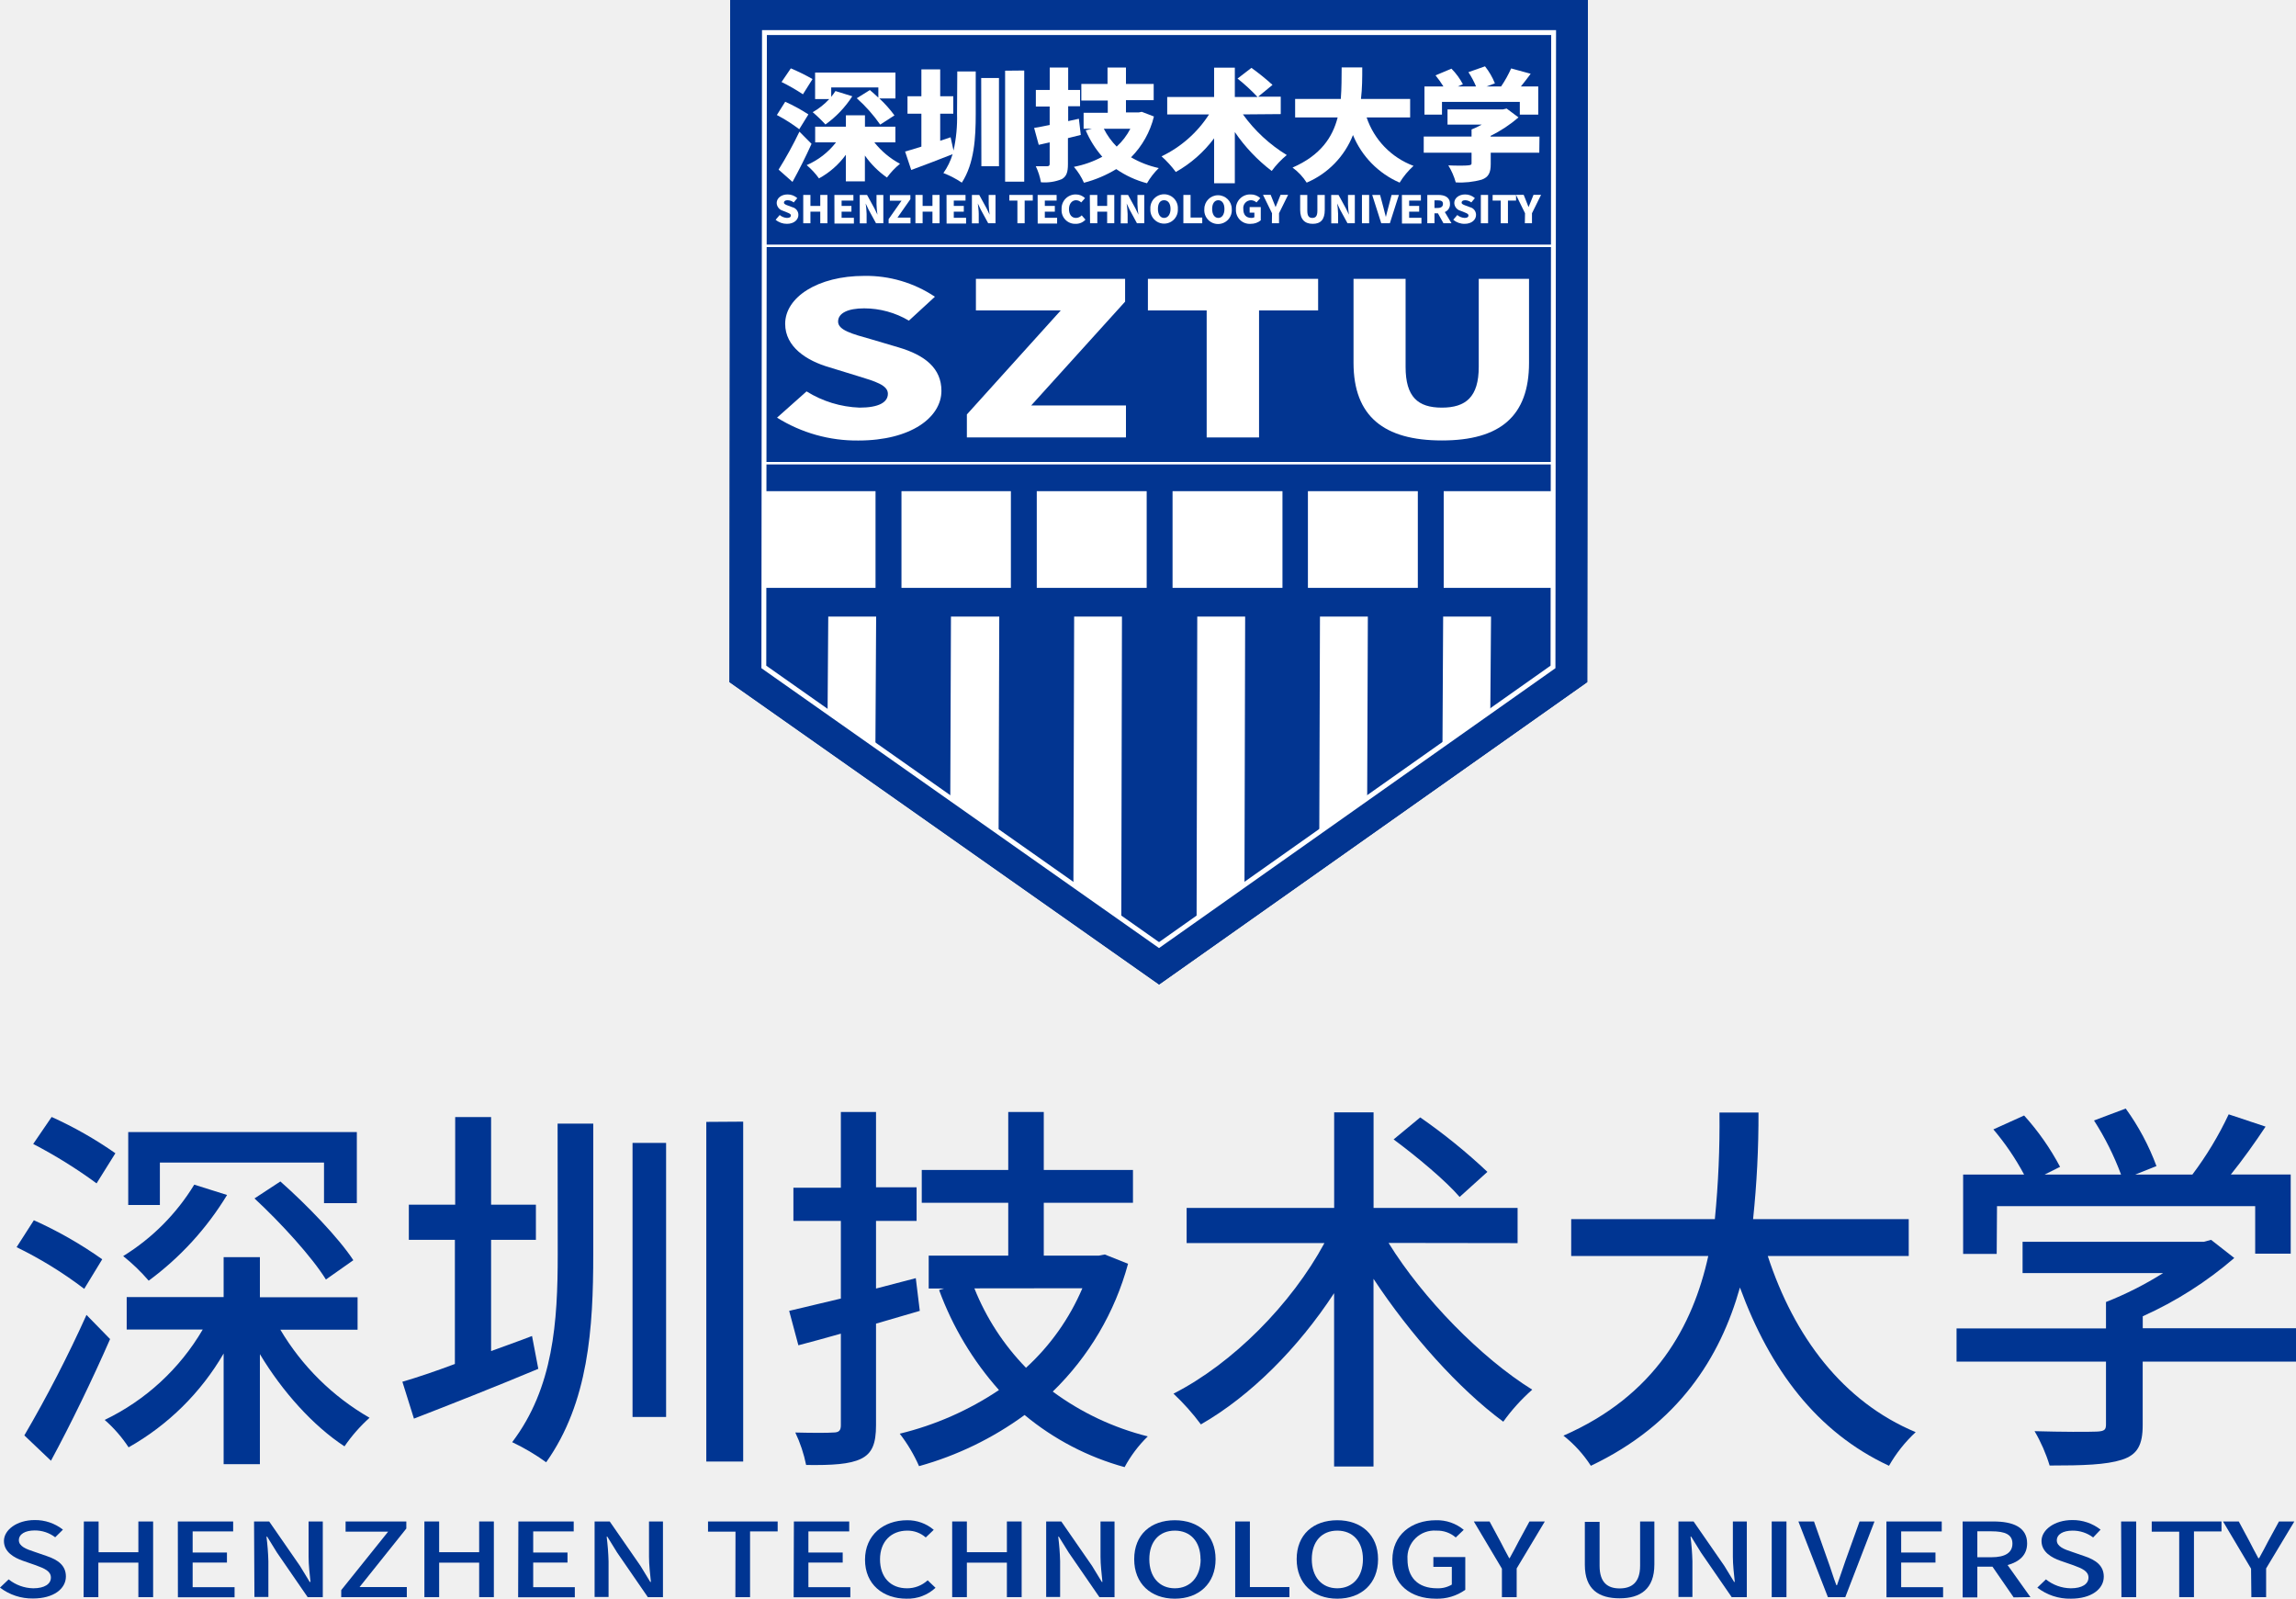
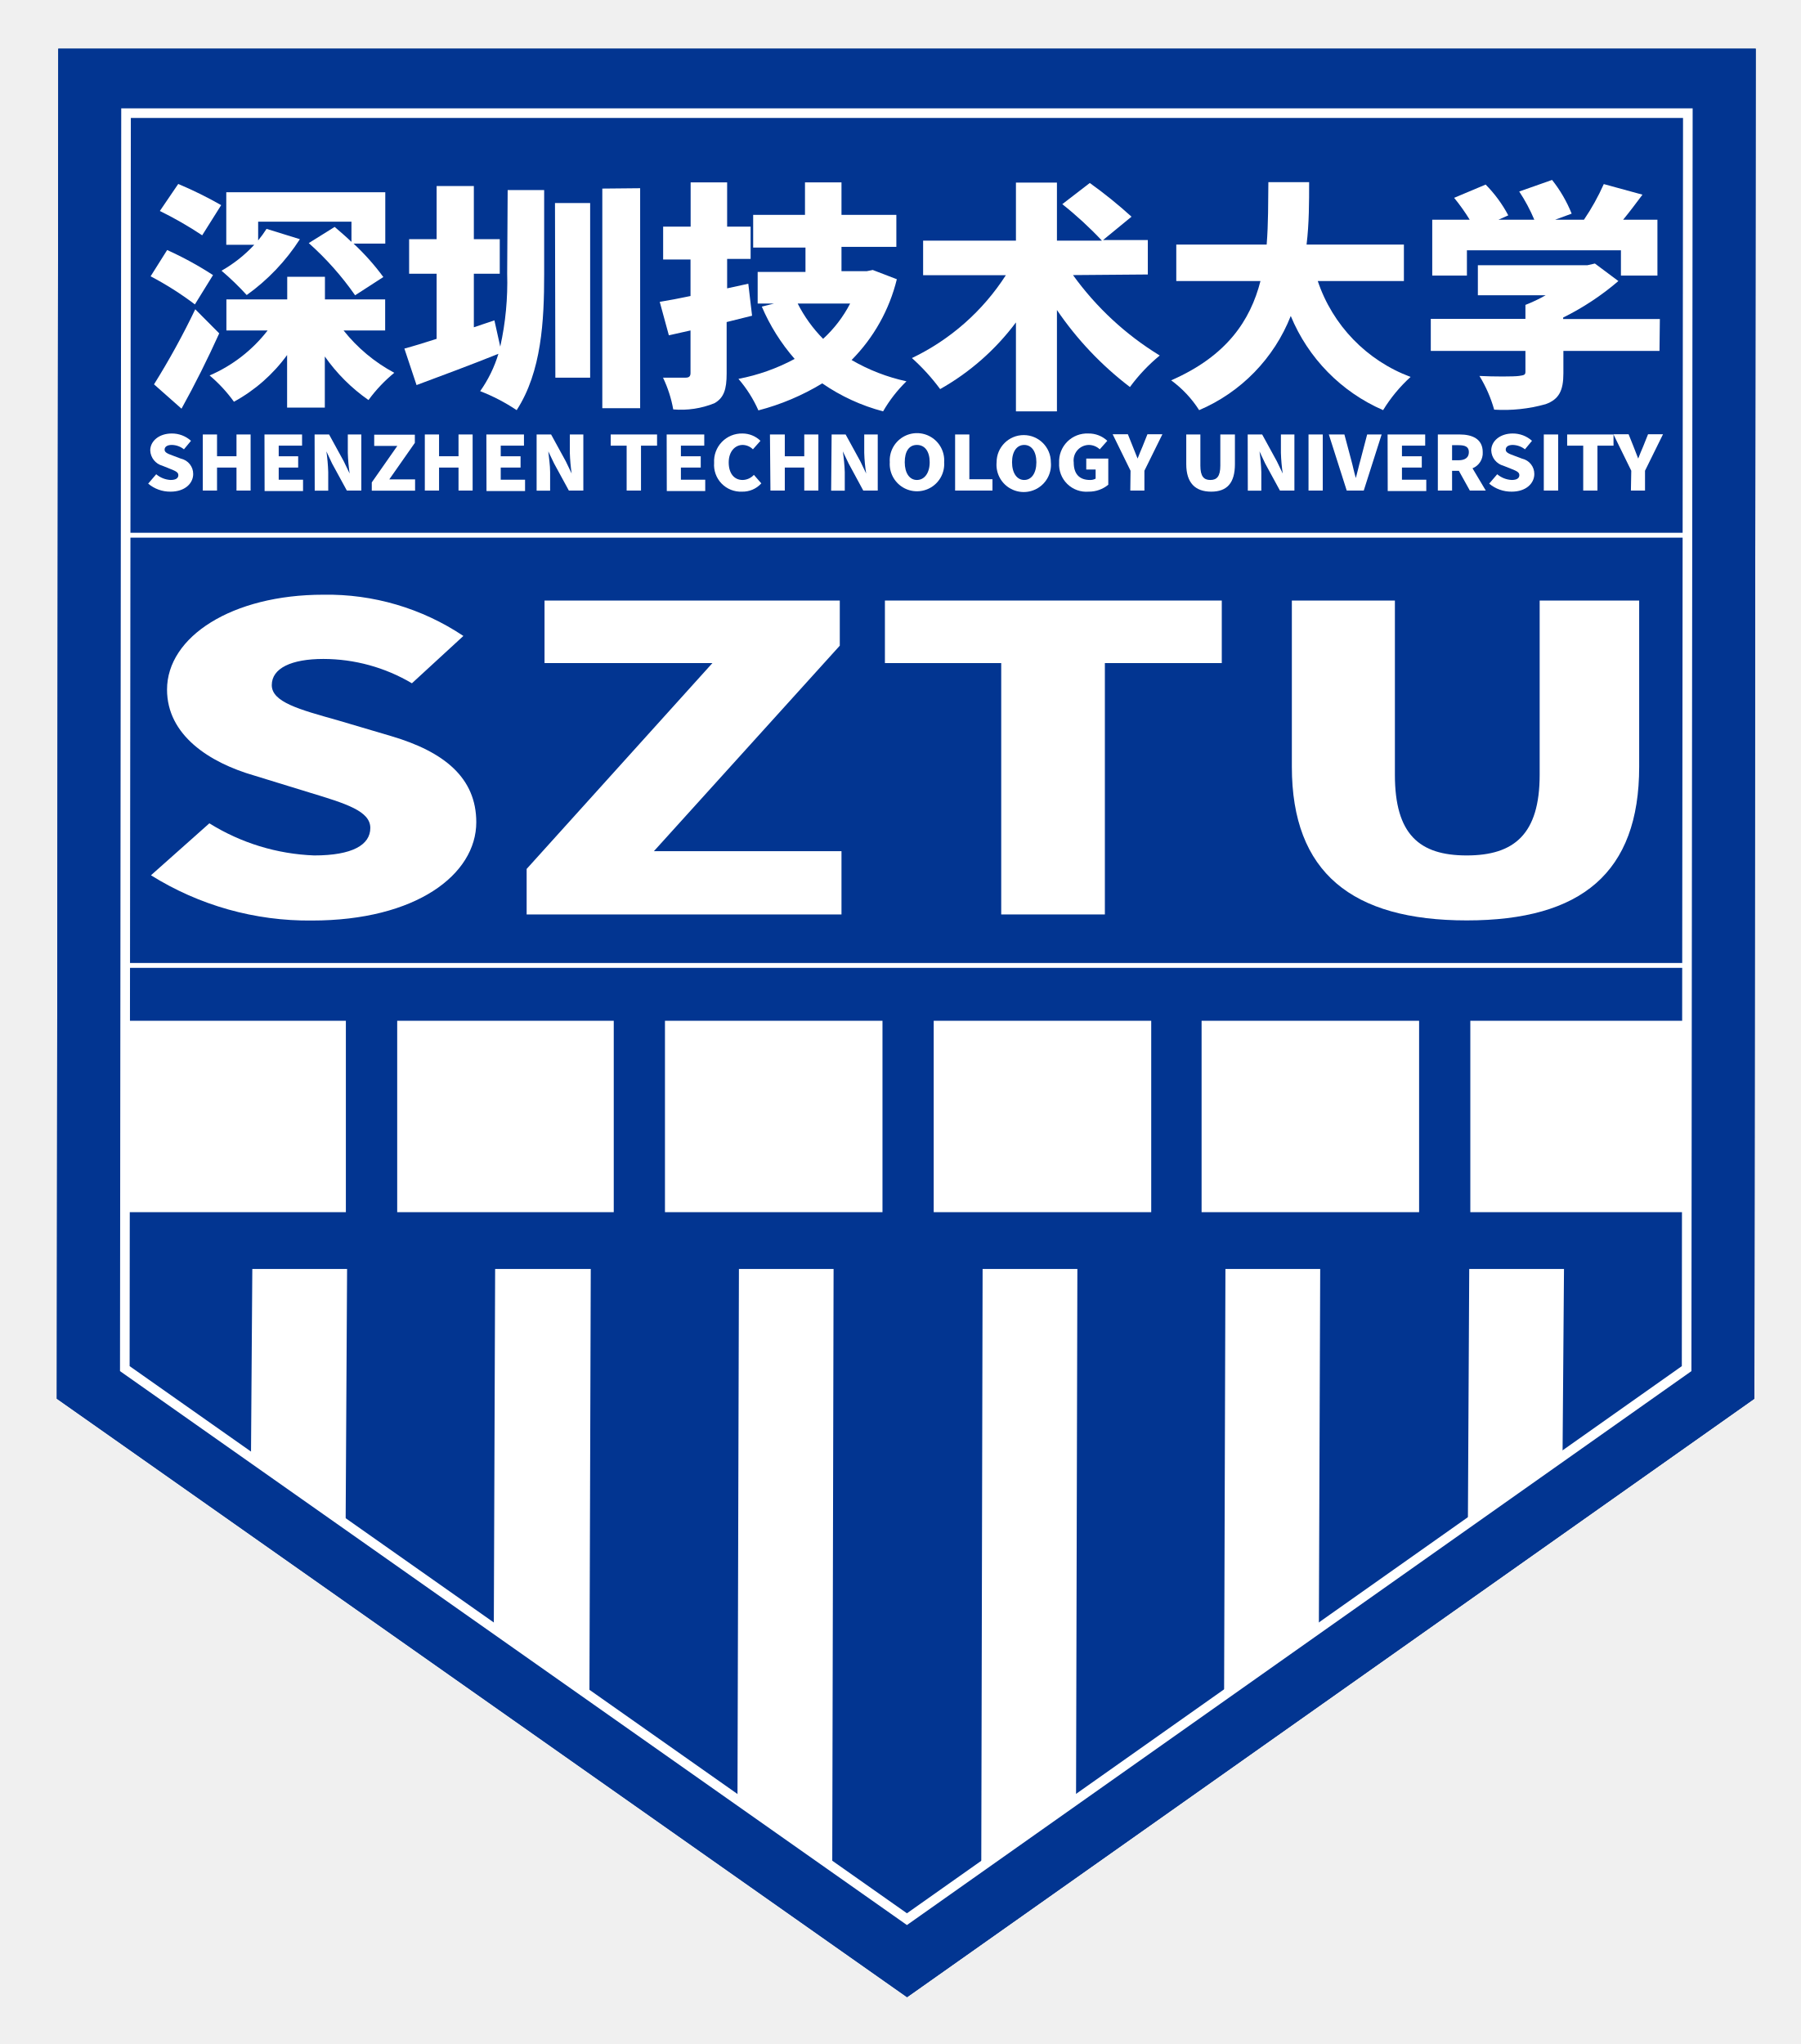
- <svg xmlns="http://www.w3.org/2000/svg" id="图层_1" data-name="图层 1" viewBox="0 0 373.51 260.07">
+ <svg xmlns="http://www.w3.org/2000/svg" id="图层_1" data-name="图层 1" viewBox="114 -4 148 168">
  <defs>
    <style>.cls-1{fill:#003592;}.cls-2{fill:#083683;}.cls-3{font-size:19.78px;}.cls-3,.cls-4,.cls-5,.cls-6,.cls-8{fill:#fff;}.cls-3,.cls-4,.cls-8{font-family:SourceHanSansCN-Heavy, SourceHanSansCN Heavy-GBpc-EUC-H;font-weight:800;}.cls-4{font-size:6.19px;}.cls-11,.cls-5,.cls-7,.cls-8{stroke:#fff;}.cls-11,.cls-5,.cls-8{stroke-miterlimit:10;}.cls-5{stroke-width:0.4px;}.cls-11,.cls-7{fill:none;}.cls-7{stroke-linecap:round;stroke-linejoin:round;stroke-width:0.4px;}.cls-8{font-size:34.68px;stroke-width:0.41px;letter-spacing:0.01em;}.cls-9{letter-spacing:0.07em;}.cls-10{fill:#023591;}.cls-11{stroke-width:0.79px;}</style>
  </defs>
  <path class="cls-1" d="M125.19,229.16a65.08,65.08,0,0,0-11-6.78L117,218a65.89,65.89,0,0,1,11.12,6.35Zm4.21,8.17c-2.83,6.47-6.41,13.88-9.62,19.79L115.45,253a210.29,210.29,0,0,0,10.11-19.6ZM127.2,212a78.4,78.4,0,0,0-10.31-6.41l3-4.39a63.89,63.89,0,0,1,10.37,5.9Zm29.9,23.81a40.1,40.1,0,0,0,14.51,14.32,26.06,26.06,0,0,0-4.08,4.65c-5.09-3.33-10.12-8.92-13.76-15v17.9h-5.9v-18a41.38,41.38,0,0,1-15.46,15.26,21.91,21.91,0,0,0-3.89-4.46,37.09,37.09,0,0,0,15.95-14.7H132.1v-5.28h15.77V224h5.9v6.53h15.89v5.28Zm-8.67-21.92a48.74,48.74,0,0,1-12.75,13.94,31.15,31.15,0,0,0-4.15-4,35.08,35.08,0,0,0,11.56-11.62Zm-10.93,1.63h-5.15V203.66h37.19v11.56H164.2v-6.6H137.5Zm19.6-3.83c4.27,3.77,9.49,9.17,11.87,12.81l-4.46,3.14c-2.2-3.58-7.28-9.17-11.62-13.19Z" transform="translate(-111.49 -19.5)" />
  <path class="cls-1" d="M199.06,242.17c-6.91,2.89-14.39,5.84-20.23,8.1l-1.88-6c2.38-.69,5.34-1.69,8.54-2.89V221.19H178v-5.72h7.54V201.21h5.84v14.26h7.29v5.72h-7.29v18.09c2.2-.82,4.4-1.57,6.66-2.45Zm3.14-39.89H208v21.29c0,11.94-.75,24.06-7.66,33.8a34.89,34.89,0,0,0-5.53-3.27c6.72-8.85,7.41-19.6,7.41-30.53Zm12.19,3.14h5.46V250h-5.46Zm18-3.46v55.29h-6V202Z" transform="translate(-111.49 -19.5)" />
  <path class="cls-1" d="M261.12,232.74,254,234.82v16.52c0,3-.63,4.59-2.45,5.47s-4.65,1.06-8.92,1a22.9,22.9,0,0,0-1.76-5.28c2.76.07,5.4.07,6.16,0,.94,0,1.25-.31,1.25-1.19V236.45c-2.45.69-4.71,1.32-6.91,1.89l-1.5-5.6,8.41-2V218.11h-7.72v-5.4h7.72V200.39H254v12.25h6.6v5.47H254v11l6.47-1.69ZM295,225.08a45.58,45.58,0,0,1-12.25,20.79,44,44,0,0,0,15.46,7.29,20.66,20.66,0,0,0-3.77,5,43.46,43.46,0,0,1-16.27-8.48A53.17,53.17,0,0,1,261,258a25.39,25.39,0,0,0-3.14-5.28,50.27,50.27,0,0,0,16.14-7.1,50.72,50.72,0,0,1-9.74-16.27l.82-.25h-2.51v-5.34h12.94v-8.6H261.44v-5.34h14.07v-9.43h5.78v9.43H295.8v5.34H281.29v8.6h8.92l1-.19Zm-25,4A39.53,39.53,0,0,0,278.4,242a37.42,37.42,0,0,0,9.17-12.94Z" transform="translate(-111.49 -19.5)" />
  <path class="cls-1" d="M337.38,221.69c5.59,9.05,15.08,18.72,23.37,23.87a31.12,31.12,0,0,0-4.71,5.21c-7.23-5.33-15.14-14.19-21.11-23.24v30.53h-6.41v-28.2c-5.84,8.92-13.57,16.71-21.67,21.35a37.39,37.39,0,0,0-4.46-5c9.61-4.9,19.16-14.51,24.56-24.5H304.53V216h24V200.45h6.41V216h23.43v5.72Zm11.56-7.48c-2.26-2.64-7-6.59-10.74-9.36l4.33-3.58a94,94,0,0,1,10.93,8.86Z" transform="translate(-111.49 -19.5)" />
  <path class="cls-1" d="M399.07,223.82c4.27,13.07,12.18,23.69,24.06,28.65a23,23,0,0,0-4.34,5.47c-11.75-5.47-19.35-15.65-24.25-29-3.2,11.37-10,22.23-24.25,29a20.09,20.09,0,0,0-4.46-4.9c14.95-6.54,21.05-17.85,23.56-29.22h-22.3v-6h23.37a157.68,157.68,0,0,0,.75-17.34h6.35a161.3,161.3,0,0,1-.88,17.34H422v6Z" transform="translate(-111.49 -19.5)" />
  <path class="cls-1" d="M485,241H460.06v10.31c0,3.2-.82,4.83-3.39,5.65s-6.28.94-11.75.94a25.84,25.84,0,0,0-2.45-5.59c4.4.13,8.8.13,10.11.07s1.51-.32,1.51-1.2V241H429.78v-5.4h24.31V231.3a56,56,0,0,0,9.3-4.71H440.52V221.5H470l1.19-.31,3.77,2.95a60.88,60.88,0,0,1-14.89,9.48v1.95H485Zm-48.69-17.52h-5.46V210.57h9.92a41.67,41.67,0,0,0-5-7.35l5-2.26a41.26,41.26,0,0,1,5.85,8.35l-2.52,1.26h12.44a45.75,45.75,0,0,0-4.4-8.8l5.16-1.94a39,39,0,0,1,5,9.36l-3.46,1.38h9.3a55.75,55.75,0,0,0,5.91-9.8l6,2c-1.75,2.64-3.77,5.46-5.65,7.79h9.74v12.88h-5.78v-7.73h-42Z" transform="translate(-111.49 -19.5)" />
  <path class="cls-1" d="M111.49,277.76l1.41-1.34a6.57,6.57,0,0,0,4,1.45c1.84,0,2.87-.7,2.87-1.74s-1-1.47-2.44-2l-2.1-.73c-1.47-.51-3.1-1.44-3.1-3.23s2.1-3.4,5-3.4a7.29,7.29,0,0,1,4.6,1.56l-1.26,1.24a5.45,5.45,0,0,0-3.34-1.11c-1.55,0-2.57.6-2.57,1.59s1.22,1.46,2.46,1.86l2.09.72c1.8.61,3.1,1.52,3.1,3.32,0,2-2,3.58-5.35,3.58A8.64,8.64,0,0,1,111.49,277.76Z" transform="translate(-111.49 -19.5)" />
  <path class="cls-1" d="M125.13,267h2.4v5H134v-5h2.4v12.31H134v-5.61h-6.51v5.61h-2.4Z" transform="translate(-111.49 -19.5)" />
  <path class="cls-1" d="M140.42,267h9v1.62h-6.59v3.43h5.58v1.64h-5.58v4h6.82v1.64h-9.22Z" transform="translate(-111.49 -19.5)" />
  <path class="cls-1" d="M152.82,267h2.46l5,7.22,1.59,2.61H162c-.13-1.27-.31-2.76-.31-4.1V267H164v12.31h-2.46l-5-7.26-1.59-2.58h-.11a40.36,40.36,0,0,1,.31,4v5.81h-2.27Z" transform="translate(-111.49 -19.5)" />
  <path class="cls-1" d="M167,278.17l7.63-9.51h-6.92V267h9.88v1.15l-7.61,9.52h7.69v1.64H167Z" transform="translate(-111.49 -19.5)" />
  <path class="cls-1" d="M180.53,267h2.4v5h6.51v-5h2.39v12.31h-2.39v-5.61h-6.51v5.61h-2.4Z" transform="translate(-111.49 -19.5)" />
  <path class="cls-1" d="M195.82,267h9v1.62h-6.59v3.43h5.58v1.64h-5.58v4H205v1.64h-9.22Z" transform="translate(-111.49 -19.5)" />
  <path class="cls-1" d="M208.22,267h2.46l5,7.22,1.59,2.61h.11c-.13-1.27-.31-2.76-.31-4.1V267h2.27v12.31h-2.46l-5-7.26-1.59-2.58h-.11a40.36,40.36,0,0,1,.31,4v5.81h-2.27Z" transform="translate(-111.49 -19.5)" />
  <path class="cls-1" d="M231.14,268.66h-4.47V267H238v1.62h-4.49v10.69h-2.39Z" transform="translate(-111.49 -19.5)" />
  <path class="cls-1" d="M240.64,267h9v1.62H243v3.43h5.58v1.64H243v4h6.82v1.64h-9.22Z" transform="translate(-111.49 -19.5)" />
  <path class="cls-1" d="M252.21,273.22c0-4,3-6.42,6.86-6.42a6.53,6.53,0,0,1,4.32,1.56l-1.3,1.24a4.48,4.48,0,0,0-3-1.11c-2.62,0-4.44,1.77-4.44,4.67s1.69,4.71,4.38,4.71a4.9,4.9,0,0,0,3.37-1.3l1.28,1.22a6.64,6.64,0,0,1-4.73,1.77C255.15,279.56,252.21,277.25,252.21,273.22Z" transform="translate(-111.49 -19.5)" />
  <path class="cls-1" d="M266.39,267h2.39v5h6.51v-5h2.4v12.31h-2.4v-5.61h-6.51v5.61h-2.39Z" transform="translate(-111.49 -19.5)" />
  <path class="cls-1" d="M281.68,267h2.46l5,7.22,1.59,2.61h.1c-.12-1.27-.31-2.76-.31-4.1V267h2.28v12.31h-2.46l-5-7.26-1.6-2.58h-.1a40.36,40.36,0,0,1,.31,4v5.81h-2.27Z" transform="translate(-111.49 -19.5)" />
  <path class="cls-1" d="M296,273.14c0-4,2.7-6.34,6.61-6.34s6.63,2.38,6.63,6.34-2.72,6.42-6.63,6.42S296,277.1,296,273.14Zm10.79,0c0-2.89-1.66-4.65-4.18-4.65s-4.15,1.76-4.15,4.65,1.63,4.73,4.15,4.73S306.81,276,306.81,273.14Z" transform="translate(-111.49 -19.5)" />
  <path class="cls-1" d="M312.43,267h2.39v10.67h6.43v1.64h-8.82Z" transform="translate(-111.49 -19.5)" />
  <path class="cls-1" d="M322.43,273.14c0-4,2.7-6.34,6.61-6.34s6.63,2.38,6.63,6.34-2.72,6.42-6.63,6.42S322.43,277.1,322.43,273.14Zm10.78,0c0-2.89-1.65-4.65-4.17-4.65s-4.15,1.76-4.15,4.65,1.63,4.73,4.15,4.73S333.21,276,333.21,273.14Z" transform="translate(-111.49 -19.5)" />
  <path class="cls-1" d="M338,273.22c0-4,3.06-6.42,7.09-6.42a6.77,6.77,0,0,1,4.52,1.56l-1.3,1.24a4.59,4.59,0,0,0-3.14-1.11,4.38,4.38,0,0,0-4.71,4.67c0,2.92,1.67,4.71,4.81,4.71a4.37,4.37,0,0,0,2.4-.6v-2.89h-3v-1.59h5.19v5.33a7.81,7.81,0,0,1-4.82,1.44C341,279.56,338,277.25,338,273.22Z" transform="translate(-111.49 -19.5)" />
  <path class="cls-1" d="M355.82,274.68,351.25,267h2.56l1.76,3.26c.48.92.91,1.77,1.43,2.71h.08c.5-.94,1-1.79,1.45-2.71L360.3,267h2.5l-4.58,7.64v4.67h-2.4Z" transform="translate(-111.49 -19.5)" />
  <path class="cls-1" d="M369.31,274.06v-7h2.4v7.15c0,2.78,1.36,3.68,3.26,3.68s3.33-.9,3.33-3.68V267h2.32v7c0,4-2.28,5.5-5.65,5.5S369.31,278.07,369.31,274.06Z" transform="translate(-111.49 -19.5)" />
  <path class="cls-1" d="M384.54,267H387l5,7.22,1.59,2.61h.11c-.13-1.27-.31-2.76-.31-4.1V267h2.27v12.31h-2.46l-5-7.26-1.59-2.58h-.11a40.36,40.36,0,0,1,.31,4v5.81h-2.27Z" transform="translate(-111.49 -19.5)" />
  <path class="cls-1" d="M399.71,267h2.4v12.31h-2.4Z" transform="translate(-111.49 -19.5)" />
  <path class="cls-1" d="M404.05,267h2.54l2.25,6.37c.52,1.4.85,2.61,1.39,4h.1c.52-1.42.89-2.63,1.38-4L414,267h2.43l-4.75,12.31h-2.83Z" transform="translate(-111.49 -19.5)" />
  <path class="cls-1" d="M418.37,267h9v1.62h-6.6v3.43h5.58v1.64h-5.58v4h6.82v1.64h-9.21Z" transform="translate(-111.49 -19.5)" />
  <path class="cls-1" d="M439.07,279.35l-3.45-5h-2.46v5h-2.39V267h5c3.14,0,5.49.9,5.49,3.56,0,1.91-1.26,3-3.18,3.53l3.72,5.22Zm-5.91-6.53h2.3c2.21,0,3.41-.73,3.41-2.22s-1.2-2-3.41-2h-2.3Z" transform="translate(-111.49 -19.5)" />
  <path class="cls-1" d="M442.92,277.76l1.4-1.34a6.59,6.59,0,0,0,4.05,1.45c1.84,0,2.87-.7,2.87-1.74s-1-1.47-2.43-2l-2.11-.73c-1.47-.51-3.1-1.44-3.1-3.23s2.1-3.4,5-3.4a7.32,7.32,0,0,1,4.61,1.56L452,269.6a5.48,5.48,0,0,0-3.35-1.11c-1.55,0-2.56.6-2.56,1.59s1.21,1.46,2.46,1.86l2.08.72c1.8.61,3.1,1.52,3.1,3.32,0,2-2,3.58-5.35,3.58A8.59,8.59,0,0,1,442.92,277.76Z" transform="translate(-111.49 -19.5)" />
  <path class="cls-1" d="M456.55,267H459v12.31h-2.4Z" transform="translate(-111.49 -19.5)" />
  <path class="cls-1" d="M466,268.66h-4.47V267h11.35v1.62h-4.48v10.69H466Z" transform="translate(-111.49 -19.5)" />
  <path class="cls-1" d="M477.69,274.68,473.13,267h2.56l1.75,3.26c.48.92.91,1.77,1.43,2.71H479c.5-.94,1-1.79,1.45-2.71l1.78-3.26h2.5l-4.59,7.64v4.67h-2.4Z" transform="translate(-111.49 -19.5)" />
  <polygon class="cls-2" points="118.79 0 258.32 0 258.21 110.96 188.56 160.15 118.67 110.96 118.79 0" />
  <text class="cls-3" transform="translate(125.92 27.92) scale(1.06 1)">深圳技术大学</text>
  <text class="cls-4" transform="translate(125.92 36.33) scale(1.06 1)">SHENZHEN TECHNOLOGY UNIVERSITY</text>
  <line class="cls-5" x1="124.44" y1="39.99" x2="252.67" y2="39.99" />
  <polyline class="cls-6" points="142.41 122.87 134.63 117.22 134.74 100.3 142.53 100.3 142.41 122.87" />
  <polyline class="cls-6" points="162.45 137.18 154.59 131.61 154.7 100.3 162.56 100.3 162.45 137.18" />
  <polyline class="cls-6" points="174.62 146 174.74 100.3 182.52 100.3 182.41 151.57 174.62 146" />
  <polyline class="cls-6" points="202.45 146 194.66 151.57 194.77 100.3 202.56 100.3 202.45 146" />
  <polyline class="cls-6" points="222.52 100.3 222.41 131.61 214.62 137.18 214.73 100.3 222.52 100.3" />
  <polyline class="cls-6" points="234.66 122.87 234.77 100.3 242.56 100.3 242.44 117.22 234.66 122.87" />
  <polyline class="cls-6" points="186.54 80.34 186.54 96.06 168.66 96.06 168.66 80.34 186.54 80.34" />
  <polyline class="cls-6" points="146.65 80.34 164.45 80.34 164.45 96.06 146.65 96.06 146.65 80.34" />
  <polyline class="cls-6" points="124.55 80.34 142.43 80.34 142.43 96.06 124.55 96.06 124.55 80.34" />
  <polyline class="cls-6" points="190.75 80.34 190.75 96.06 208.63 96.06 208.63 80.34 190.75 80.34" />
  <polyline class="cls-6" points="212.77 80.34 212.77 96.06 230.65 96.06 230.65 80.34 212.77 80.34" />
  <polyline class="cls-6" points="252.74 80.34 234.86 80.34 234.86 96.06 252.74 96.06 252.74 80.34" />
  <polygon class="cls-7" points="124.44 5.3 252.68 5.3 252.56 108.81 188.44 155.72 124.33 108.81 124.44 5.3" />
  <text class="cls-8" transform="translate(125.04 71.93) scale(1.37 1)">SZTU<tspan class="cls-9" x="70.74" y="0"> </tspan>
  </text>
  <line class="cls-5" x1="124.44" y1="75.35" x2="252.67" y2="75.35" />
  <polygon class="cls-10" points="118.79 0 258.32 0 258.21 110.96 188.56 160.15 118.67 110.96 118.79 0" />
  <polygon class="cls-11" points="124.36 5.3 252.74 5.3 252.64 108.49 188.55 153.74 124.26 108.49 124.36 5.3" />
  <path class="cls-6" d="M241.51,40.52a26.07,26.07,0,0,0-3.64-2.31l1.36-2.16A28.12,28.12,0,0,1,243,38.11Zm2,2.38c-.94,2.08-2,4.21-3.1,6.19l-2.26-2a63,63,0,0,0,3.39-6.17Zm-1.4-8.06a30.85,30.85,0,0,0-3.48-2l1.51-2.22a32.29,32.29,0,0,1,3.53,1.74Zm11.62,7.82a13.38,13.38,0,0,0,4.17,3.48,12.18,12.18,0,0,0-2.12,2.24,14.52,14.52,0,0,1-3.59-3.58V49h-3.1V44.68a13.23,13.23,0,0,1-4.37,3.84,11.9,11.9,0,0,0-2-2.16,12.08,12.08,0,0,0,4.77-3.7H244.1V40.11h5V38.25h3.1v1.86h4.95v2.55Zm-3.59-7.5a16.82,16.82,0,0,1-4.37,4.59,23.1,23.1,0,0,0-2.07-2,11.18,11.18,0,0,0,2.69-2.13h-2.3V31.3h13.07v4.22h-2.61A19.6,19.6,0,0,1,257,38.27l-2.32,1.5a24.43,24.43,0,0,0-3.81-4.29L253,34.15c.44.38.92.79,1.38,1.23V33.72h-7.67v1.54a9.47,9.47,0,0,0,.69-.95Z" transform="translate(-111.49 -19.5)" />
  <path class="cls-6" d="M267.22,31.12h3v6.93c0,3.8-.21,8-2.26,11.16a15.36,15.36,0,0,0-3-1.56,10.66,10.66,0,0,0,1.5-3.07c-2.26.91-4.72,1.82-6.73,2.57l-1-3c.75-.2,1.65-.48,2.65-.8V38h-2.26V35.16h2.26V30.79h3.06v4.37h2.13V38h-2.13V42.4l1.69-.57.48,2.16a24.42,24.42,0,0,0,.57-6Zm3.89,1.07H274V46.54h-2.86Zm7-1.22V49.05H275V31Z" transform="translate(-111.49 -19.5)" />
  <path class="cls-6" d="M287.31,41.45l-2.09.52V46.2c0,1.31-.23,2-1,2.44a7.34,7.34,0,0,1-3.39.51,10.17,10.17,0,0,0-.84-2.61c.74,0,1.59,0,1.86,0s.4-.1.4-.38V42.66l-1.78.4-.75-2.75c.73-.12,1.59-.28,2.53-.48v-3H280V34.13h2.26V30.49h3v3.64h1.93v2.65h-1.93V39.2l1.74-.38Zm11.9-3a14.23,14.23,0,0,1-3.72,6.64A15.44,15.44,0,0,0,300,46.84a11.39,11.39,0,0,0-1.92,2.47,15.91,15.91,0,0,1-5-2.3,19.62,19.62,0,0,1-5.25,2.22,10.39,10.39,0,0,0-1.64-2.59A16.13,16.13,0,0,0,290.81,45a16.2,16.2,0,0,1-2.7-4.3l1-.25h-1.34v-2.6h3.93v-2H287.4V33.16h4.26V30.49h3v2.67h4.51v2.63h-4.51v2h2.07l.5-.1Zm-8.15,2a11.56,11.56,0,0,0,2.09,2.9,10.42,10.42,0,0,0,2.22-2.9Z" transform="translate(-111.49 -19.5)" />
  <path class="cls-6" d="M313.69,38.11a24.6,24.6,0,0,0,7.13,6.61,14.35,14.35,0,0,0-2.45,2.59,27.18,27.18,0,0,1-6-6.33v8.33H309V42a20.08,20.08,0,0,1-6.23,5.48,16.92,16.92,0,0,0-2.32-2.55,18.84,18.84,0,0,0,7.72-6.81h-6.8V35.28H309V30.51h3.37v4.77h3.7a30.56,30.56,0,0,0-3.26-3l2.26-1.74a38.18,38.18,0,0,1,3.43,2.77l-2.34,1.92h3.68v2.83Z" transform="translate(-111.49 -19.5)" />
  <path class="cls-6" d="M333.81,38.6a12.73,12.73,0,0,0,7.63,7.88,12.54,12.54,0,0,0-2.26,2.73,14.44,14.44,0,0,1-7.59-7.74,14,14,0,0,1-7.53,7.74,9.12,9.12,0,0,0-2.3-2.45c4.58-2,6.51-4.93,7.34-8.16h-6.92v-3h7.43c.14-1.74.12-3.49.14-5.13h3.35c0,1.64,0,3.39-.21,5.13h8v3Z" transform="translate(-111.49 -19.5)" />
  <path class="cls-6" d="M361.9,44.34H354v1.84c0,1.41-.35,2.14-1.46,2.54a12.74,12.74,0,0,1-4.23.45,11,11,0,0,0-1.21-2.77c1.17.06,2.82.06,3.24,0s.54-.08.54-.34V44.34h-7.78V41.71h7.78V40.56a12.55,12.55,0,0,0,1.66-.79h-5.57V37.3h9l.62-.14,1.93,1.44a21.78,21.78,0,0,1-4.54,3v.12h7.95Zm-15.83-6.19h-2.85V33.56h3.08a16.29,16.29,0,0,0-1.28-1.8l2.59-1.09a10.76,10.76,0,0,1,1.86,2.53l-.81.36h2.95a14.09,14.09,0,0,0-1.24-2.32l2.7-.95a11.12,11.12,0,0,1,1.61,2.77l-1.36.5h2.37a18.76,18.76,0,0,0,1.63-2.93l3.18.87c-.53.71-1.07,1.43-1.59,2.06h2.82v4.59h-3V36.07H346.07Z" transform="translate(-111.49 -19.5)" />
  <path class="cls-6" d="M237.67,55.25l.66-.77a2,2,0,0,0,1.18.47c.44,0,.64-.15.64-.4s-.27-.35-.69-.52l-.62-.25a1.36,1.36,0,0,1-1-1.26c0-.77.73-1.39,1.77-1.39a2.33,2.33,0,0,1,1.58.6l-.58.7a1.63,1.63,0,0,0-1-.36c-.36,0-.59.14-.59.39s.31.35.74.51l.61.23a1.28,1.28,0,0,1,1,1.26c0,.77-.68,1.45-1.86,1.45A2.79,2.79,0,0,1,237.67,55.25Z" transform="translate(-111.49 -19.5)" />
  <path class="cls-6" d="M242.16,51.21h1.17V53h1.6V51.21h1.16v4.61h-1.16V53.93h-1.6v1.89h-1.17Z" transform="translate(-111.49 -19.5)" />
  <path class="cls-6" d="M247.23,51.21h3.09v.92H248.4V53H250v.93H248.4v1h2v.93h-3.16Z" transform="translate(-111.49 -19.5)" />
  <path class="cls-6" d="M251.35,51.21h1.19l1.21,2.21.48,1h0a14.93,14.93,0,0,1-.15-1.7V51.21h1.11v4.61H254l-1.21-2.22-.47-1h0a15.14,15.14,0,0,1,.15,1.7v1.53h-1.11Z" transform="translate(-111.49 -19.5)" />
  <path class="cls-6" d="M256.05,55.15l2.1-3h-1.9v-.92h3.34v.67l-2.1,3h2.12v.93h-3.56Z" transform="translate(-111.49 -19.5)" />
  <path class="cls-6" d="M260.41,51.21h1.17V53h1.6V51.21h1.16v4.61h-1.16V53.93h-1.6v1.89h-1.17Z" transform="translate(-111.49 -19.5)" />
  <path class="cls-6" d="M265.47,51.21h3.09v.92h-1.91V53h1.63v.93h-1.63v1h2v.93h-3.17Z" transform="translate(-111.49 -19.5)" />
  <path class="cls-6" d="M269.6,51.21h1.19L272,53.42l.48,1h0a14.93,14.93,0,0,1-.15-1.7V51.21h1.11v4.61h-1.19l-1.21-2.22-.48-1h0c.05.51.15,1.14.15,1.7v1.53H269.6Z" transform="translate(-111.49 -19.5)" />
  <path class="cls-6" d="M277,52.13h-1.31v-.92h3.81v.92h-1.32v3.69H277Z" transform="translate(-111.49 -19.5)" />
  <path class="cls-6" d="M280.29,51.21h3.09v.92h-1.92V53h1.63v.93h-1.63v1h2v.93h-3.16Z" transform="translate(-111.49 -19.5)" />
  <path class="cls-6" d="M284.19,53.54a2.28,2.28,0,0,1,2.33-2.41,2.12,2.12,0,0,1,1.48.6l-.62.7a1.22,1.22,0,0,0-.84-.36c-.63,0-1.15.54-1.15,1.44s.45,1.44,1.14,1.44a1.29,1.29,0,0,0,.93-.42l.61.7a2.07,2.07,0,0,1-1.59.68A2.2,2.2,0,0,1,284.19,53.54Z" transform="translate(-111.49 -19.5)" />
  <path class="cls-6" d="M288.78,51.21H290V53h1.6V51.21h1.16v4.61h-1.16V53.93H290v1.89h-1.18Z" transform="translate(-111.49 -19.5)" />
  <path class="cls-6" d="M293.85,51.21H295l1.21,2.21.48,1h0a12.91,12.91,0,0,1-.16-1.7V51.21h1.11v4.61h-1.19l-1.2-2.22-.48-1h0a15.09,15.09,0,0,1,.16,1.7v1.53h-1.12Z" transform="translate(-111.49 -19.5)" />
  <path class="cls-6" d="M298.63,53.49a2.24,2.24,0,1,1,4.47,0,2.24,2.24,0,1,1-4.47,0Zm3.28,0c0-.89-.4-1.42-1.05-1.42s-1,.53-1,1.42.39,1.46,1,1.46S301.91,54.39,301.91,53.49Z" transform="translate(-111.49 -19.5)" />
  <path class="cls-6" d="M304,51.21h1.17v3.68h1.9v.93H304Z" transform="translate(-111.49 -19.5)" />
  <path class="cls-6" d="M307.41,53.49a2.23,2.23,0,1,1,4.46,0,2.24,2.24,0,1,1-4.46,0Zm3.27,0c0-.89-.4-1.42-1-1.42s-1,.53-1,1.42.4,1.46,1,1.46S310.68,54.39,310.68,53.49Z" transform="translate(-111.49 -19.5)" />
  <path class="cls-6" d="M312.55,53.54a2.3,2.3,0,0,1,2.4-2.41,2.22,2.22,0,0,1,1.56.6l-.62.7a1.32,1.32,0,0,0-.9-.36,1.27,1.27,0,0,0-1.24,1.44c0,.91.43,1.44,1.34,1.44a.89.89,0,0,0,.46-.11v-.75h-.77v-.9h1.81v2.15a2.48,2.48,0,0,1-1.62.57A2.24,2.24,0,0,1,312.55,53.54Z" transform="translate(-111.49 -19.5)" />
  <path class="cls-6" d="M318.42,54.19l-1.47-3h1.25l.4,1,.4,1h0c.14-.36.27-.68.41-1l.4-1h1.23l-1.48,3v1.63h-1.16Z" transform="translate(-111.49 -19.5)" />
  <path class="cls-6" d="M323,53.65V51.21h1.16v2.56c0,.88.28,1.18.82,1.18s.82-.3.82-1.18V51.21H327v2.44c0,1.56-.66,2.26-1.95,2.26S323,55.21,323,53.65Z" transform="translate(-111.49 -19.5)" />
  <path class="cls-6" d="M328.05,51.21h1.19l1.21,2.21.48,1h0a14.93,14.93,0,0,1-.15-1.7V51.21h1.11v4.61h-1.19l-1.21-2.22-.47-1h0a15.14,15.14,0,0,1,.15,1.7v1.53h-1.11Z" transform="translate(-111.49 -19.5)" />
  <path class="cls-6" d="M333.05,51.21h1.17v4.61h-1.17Z" transform="translate(-111.49 -19.5)" />
  <path class="cls-6" d="M334.72,51.21H336l.56,2.1c.14.5.23,1,.38,1.48h0c.14-.5.24-1,.38-1.48l.55-2.1h1.19l-1.47,4.61h-1.4Z" transform="translate(-111.49 -19.5)" />
  <path class="cls-6" d="M339.55,51.21h3.09v.92h-1.91V53h1.63v.93h-1.63v1h2v.93h-3.17Z" transform="translate(-111.49 -19.5)" />
  <path class="cls-6" d="M346.31,55.82l-.9-1.62h-.56v1.62h-1.17V51.21h1.79c1,0,1.9.34,1.9,1.45a1.34,1.34,0,0,1-.84,1.33l1.09,1.83Zm-1.46-2.49h.53c.55,0,.85-.23.85-.67s-.3-.57-.85-.57h-.53Z" transform="translate(-111.49 -19.5)" />
  <path class="cls-6" d="M347.9,55.25l.66-.77a2,2,0,0,0,1.19.47c.43,0,.63-.15.63-.4s-.26-.35-.68-.52l-.63-.25a1.35,1.35,0,0,1-1-1.26c0-.77.73-1.39,1.76-1.39a2.35,2.35,0,0,1,1.59.6l-.58.7a1.68,1.68,0,0,0-1-.36c-.36,0-.58.14-.58.39s.31.35.74.51l.61.23a1.28,1.28,0,0,1,1,1.26c0,.77-.68,1.45-1.86,1.45A2.83,2.83,0,0,1,347.9,55.25Z" transform="translate(-111.49 -19.5)" />
  <path class="cls-6" d="M352.39,51.21h1.18v4.61h-1.18Z" transform="translate(-111.49 -19.5)" />
  <path class="cls-6" d="M355.63,52.13h-1.32v-.92h3.81v.92H356.8v3.69h-1.17Z" transform="translate(-111.49 -19.5)" />
  <path class="cls-6" d="M359.58,54.19l-1.47-3h1.25l.4,1c.13.34.26.66.39,1h0c.14-.36.27-.68.41-1l.4-1h1.23l-1.48,3v1.63h-1.16Z" transform="translate(-111.49 -19.5)" />
  <line class="cls-5" x1="124.44" y1="39.99" x2="252.67" y2="39.99" />
  <polyline class="cls-6" points="186.54 79.9 186.54 95.63 168.66 95.63 168.66 79.9 186.54 79.9" />
  <polyline class="cls-6" points="146.65 79.9 164.45 79.9 164.45 95.63 146.65 95.63 146.65 79.9" />
  <polyline class="cls-6" points="124.55 79.9 142.43 79.9 142.43 95.63 124.55 95.63 124.55 79.9" />
  <polyline class="cls-6" points="190.75 79.9 190.75 95.63 208.63 95.63 208.63 79.9 190.75 79.9" />
  <polyline class="cls-6" points="212.77 79.9 212.77 95.63 230.65 95.63 230.65 79.9 212.77 79.9" />
  <polyline class="cls-6" points="252.74 79.9 234.86 79.9 234.86 95.63 252.74 95.63 252.74 79.9" />
  <path class="cls-7" d="M235.93,24.79" transform="translate(-111.49 -19.5)" />
  <polygon class="cls-6" points="134.74 100.3 134.63 115.84 142.41 121.36 142.53 100.3 134.74 100.3" />
  <polygon class="cls-6" points="154.7 100.3 154.59 129.99 162.45 135.56 162.56 100.3 154.7 100.3" />
  <polygon class="cls-6" points="174.74 100.3 174.62 144.19 182.41 149.71 182.52 100.3 174.74 100.3" />
  <polygon class="cls-6" points="194.77 100.3 194.66 149.58 202.45 144.06 202.56 100.3 194.77 100.3" />
  <polygon class="cls-6" points="214.73 100.3 214.62 135.43 222.41 129.91 222.52 100.3 214.73 100.3" />
  <polygon class="cls-6" points="234.77 100.3 234.66 121.23 242.44 115.72 242.56 100.3 234.77 100.3" />
  <path class="cls-7" d="M299.94,175.21" transform="translate(-111.49 -19.5)" />
  <path class="cls-6" d="M237.9,87.44l4.8-4.27a17.51,17.51,0,0,0,8.62,2.64c3.14,0,4.61-.87,4.61-2.26s-2-2-5-2.91l-4.52-1.39c-3.72-1.07-7.19-3.33-7.19-7.07,0-4.34,5.33-7.8,12.85-7.8a20.11,20.11,0,0,1,11.51,3.39l-4.23,3.89a14.33,14.33,0,0,0-7.28-2c-2.62,0-4.24.76-4.24,2.15s2.24,2,5.38,2.88L257.64,76c4.38,1.29,7,3.44,7,7.08,0,4.3-4.95,8.08-13.51,8.08A24.44,24.44,0,0,1,237.9,87.44Z" transform="translate(-111.49 -19.5)" />
  <path class="cls-6" d="M268.78,86.92,284.05,70h-13.8V64.86h24.27v3.71L279.24,85.46h15.42v5.2H268.78Z" transform="translate(-111.49 -19.5)" />
  <path class="cls-6" d="M307.79,70h-9.56V64.86h27.69V70h-9.61V90.66h-8.52Z" transform="translate(-111.49 -19.5)" />
  <path class="cls-6" d="M331.68,78.52V64.86h8.47V79.18c0,4.89,2,6.63,5.9,6.63s6-1.74,6-6.63V64.86h8.18V78.52c0,8.71-4.75,12.63-14.17,12.63S331.68,87.23,331.68,78.52Z" transform="translate(-111.49 -19.5)" />
  <line class="cls-5" x1="124.44" y1="75.35" x2="252.67" y2="75.35" />
  <path class="cls-7" d="M235.93,24.79" transform="translate(-111.49 -19.5)" />
  <path class="cls-7" d="M235.82,128.31" transform="translate(-111.49 -19.5)" />
  <path class="cls-7" d="M364.06,128.31" transform="translate(-111.49 -19.5)" />
  <path class="cls-7" d="M364.17,24.79" transform="translate(-111.49 -19.5)" />
</svg>
